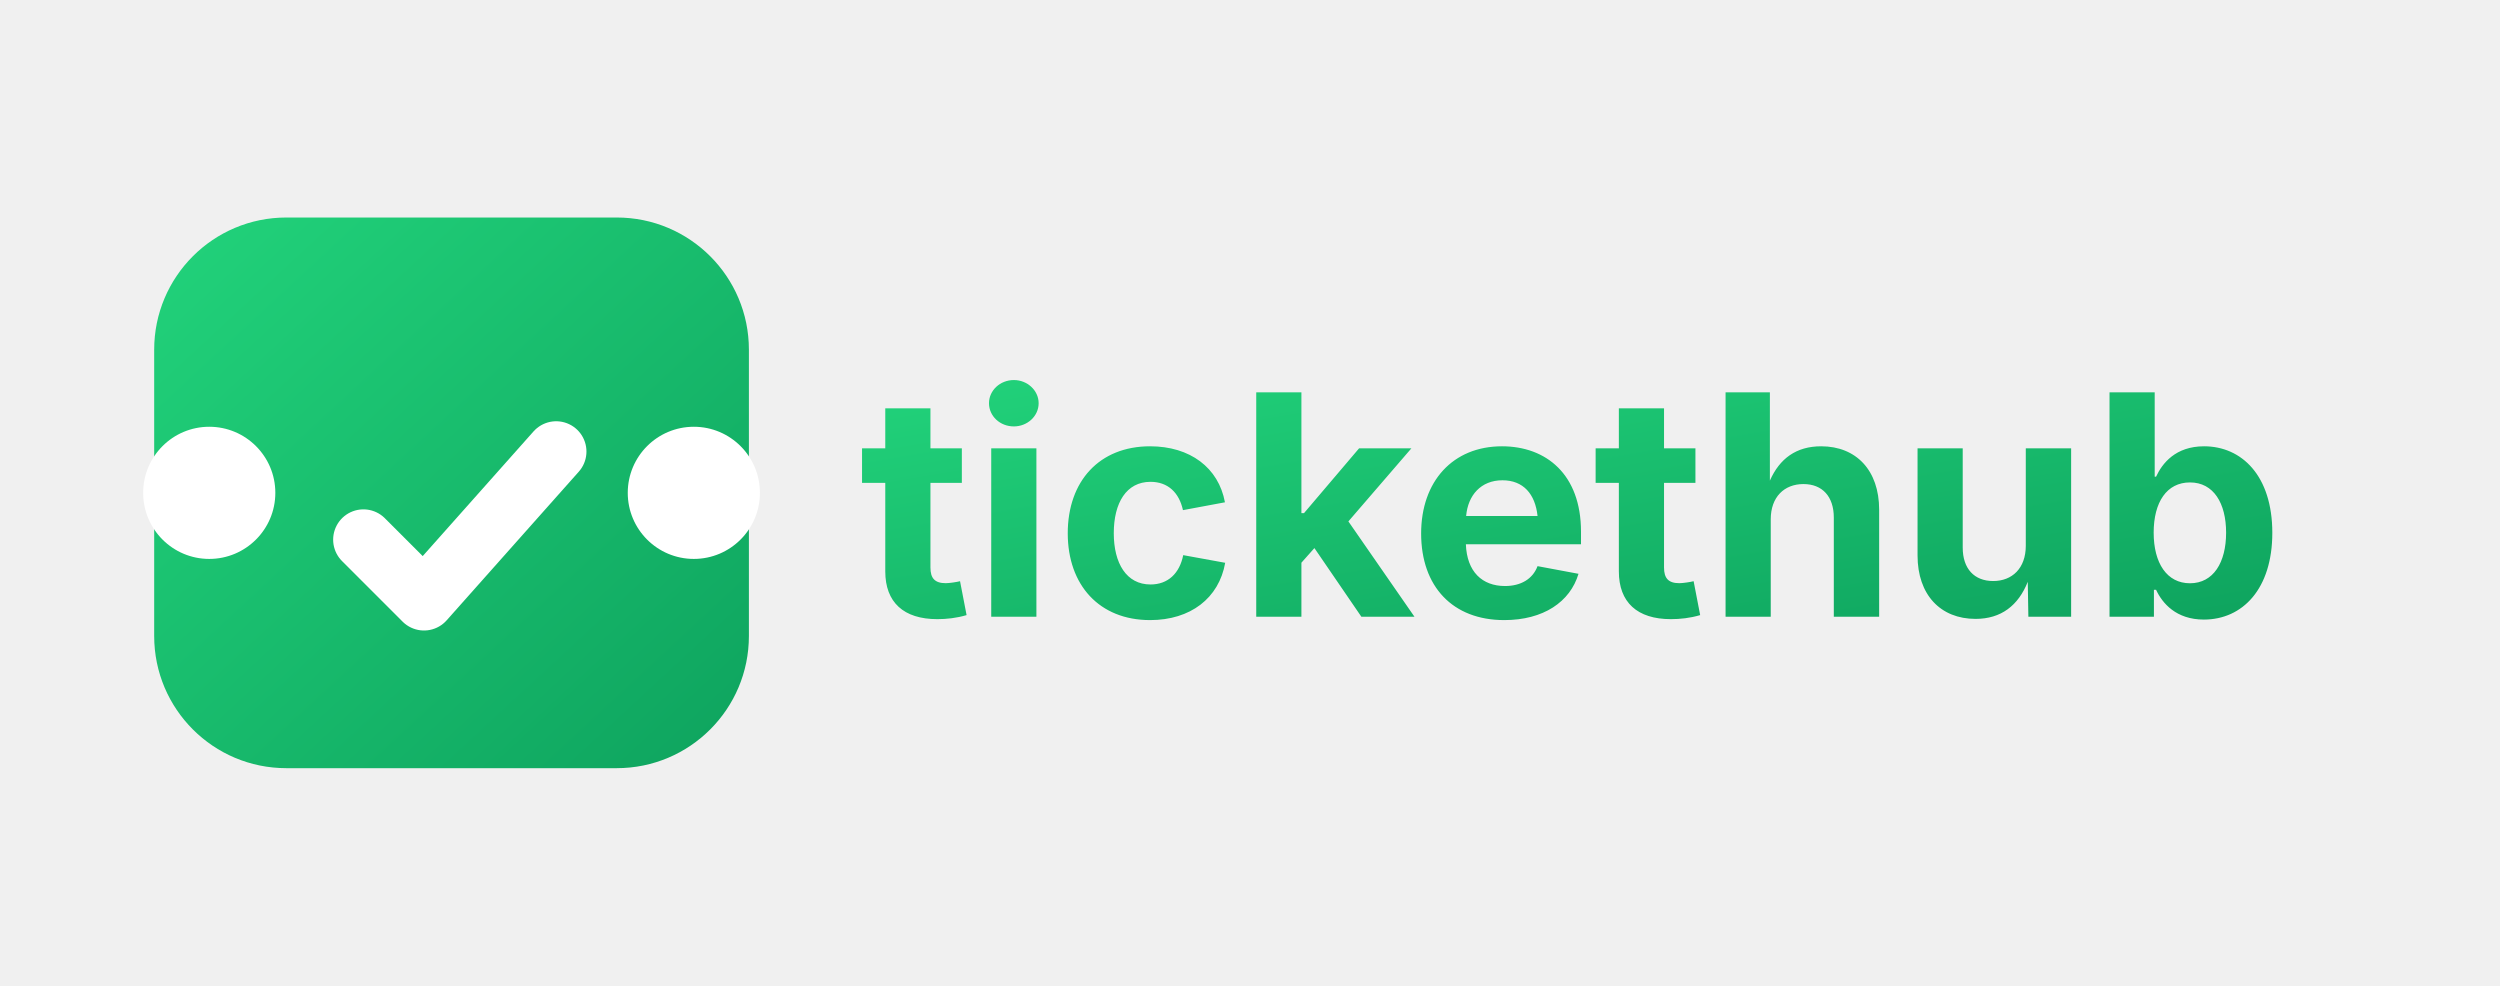
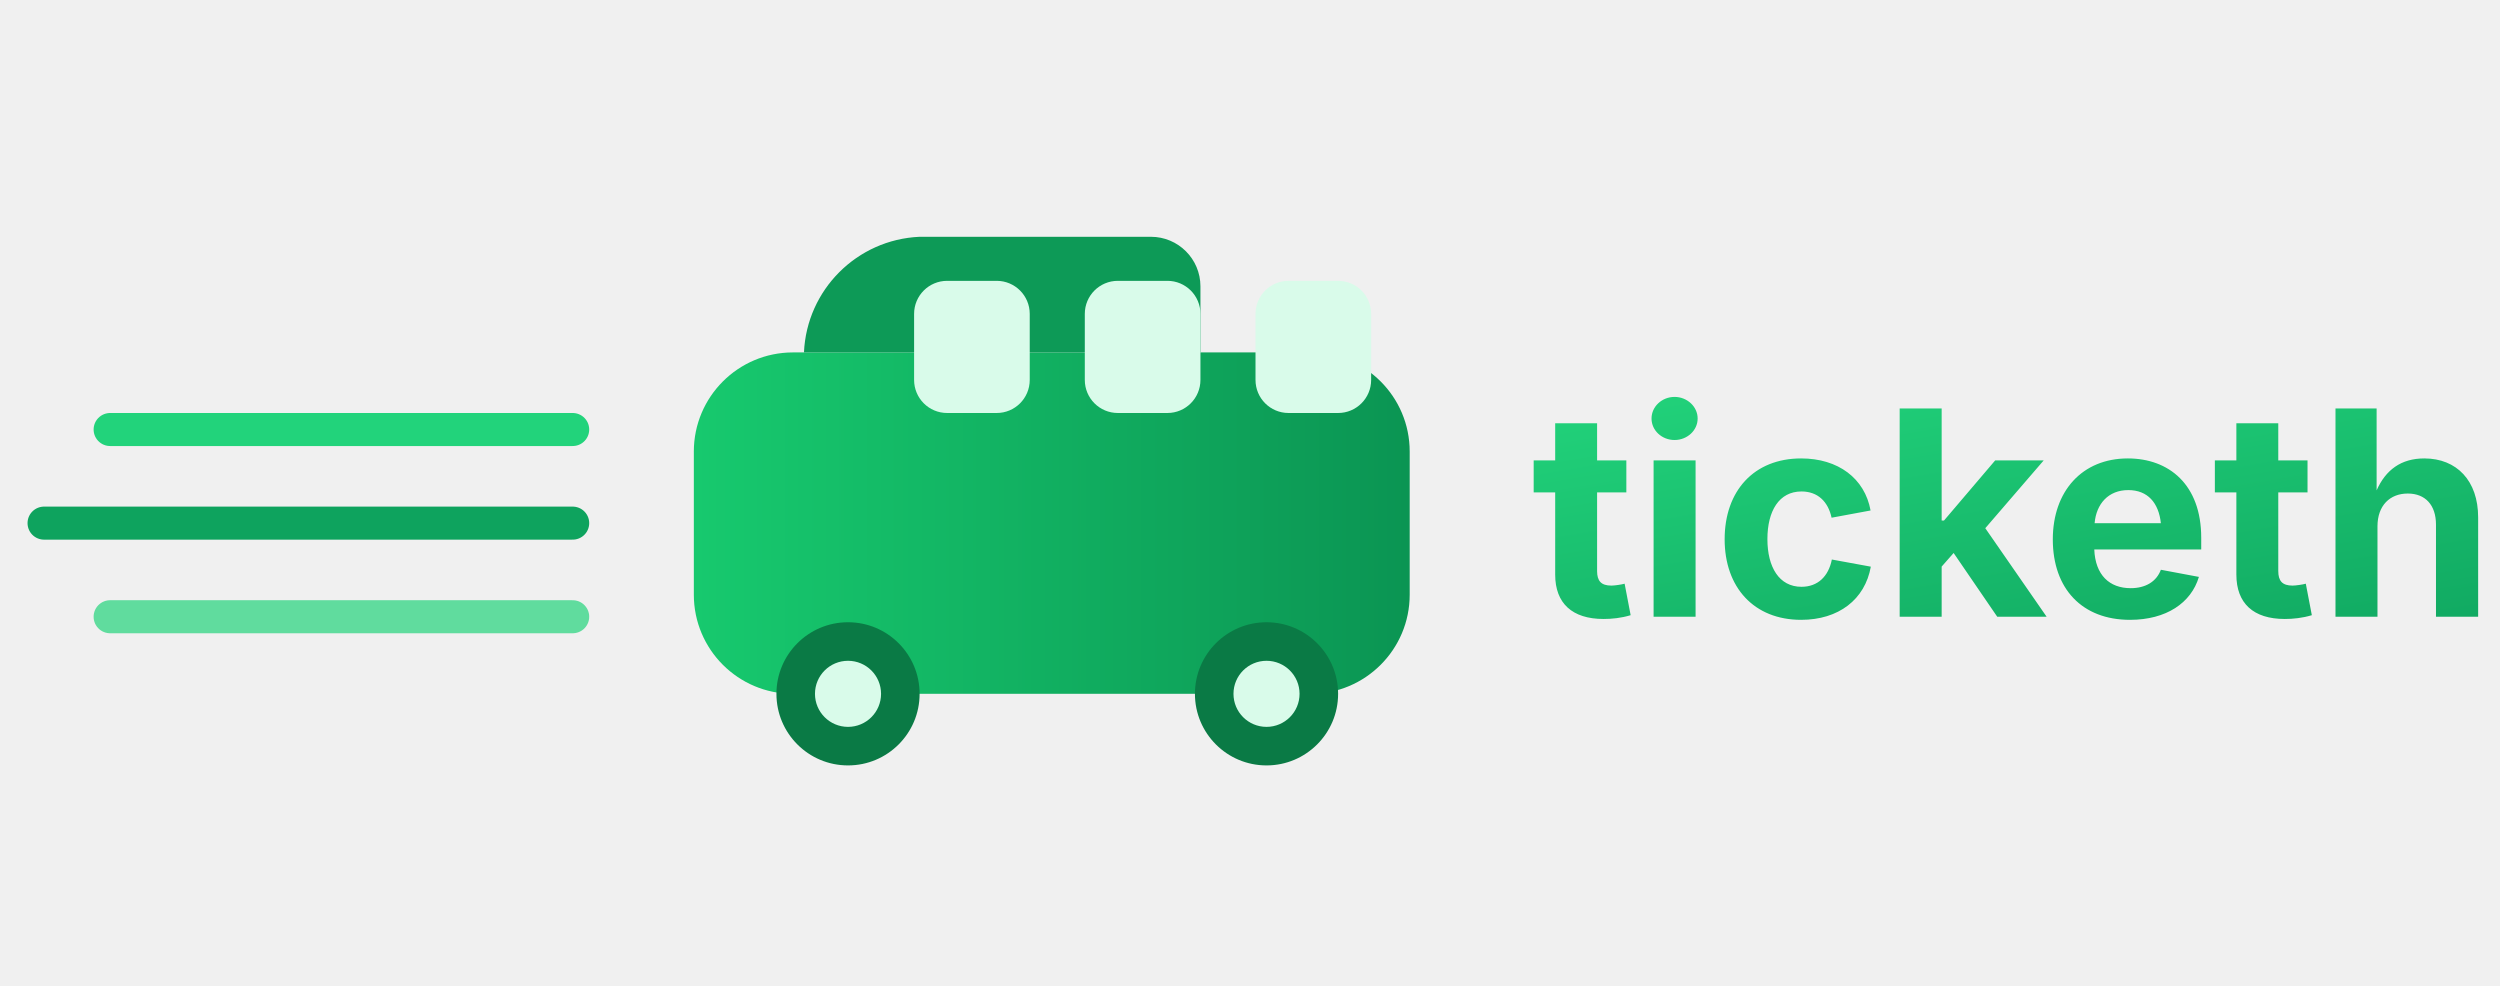
<svg xmlns="http://www.w3.org/2000/svg" viewBox="0 0 454 179">
  <defs>
    <linearGradient id="g" x1="0" y1="0" x2="1" y2="1">
      <stop offset="0" stop-color="#22d37b" />
      <stop offset="1" stop-color="#0ea35e" />
    </linearGradient>
+     <linearGradient id="body" x1="0" y1="0" x2="1" y2="0">
+       <stop offset="0" stop-color="#17c96e" />
+       <stop offset="1" stop-color="#0b9553" />
+     </linearGradient>
  </defs>
-   <rect x="28" y="39.5" width="108" height="100" rx="24" fill="url(#g)" />
-   <circle cx="38" cy="89.5" r="12" fill="#fff" />
-   <circle cx="126" cy="89.5" r="12" fill="#fff" />
-   <path d="M66 98l11 11 24-27" stroke="#fff" stroke-width="11" stroke-linecap="round" stroke-linejoin="round" fill="none" />
-   <text x="156" y="112" font-family="Inter, 'Segoe UI', Arial, sans-serif" font-size="56" font-weight="700" fill="url(#g)">tickethub</text>
+   <path d="M20 78h84" stroke="#22d37b" stroke-width="6" stroke-linecap="round" />
+   <path d="M8 95h96" stroke="#0ea35e" stroke-width="6" stroke-linecap="round" />
+   <path d="M20 112h84" stroke="#22d37b" stroke-width="6" stroke-linecap="round" opacity="0.7" />
+   <g>
+     <rect x="126" y="64" width="130" height="62" rx="18" fill="url(#body)" />
+     <path d="M146 64h72v-12a9 9 0 0 0-9-9h-42a22 22 0 0 0-21 21z" fill="#0d9a57" />
+     <rect x="166" y="51" width="21" height="24" rx="6" fill="#d9fbEA" />
+     <rect x="197" y="51" width="21" height="24" rx="6" fill="#d9fbEA" />
+     <rect x="228" y="51" width="21" height="24" rx="6" fill="#d9fbEA" />
+     <circle cx="154" cy="126" r="13" fill="#0a7a45" />
+     <circle cx="154" cy="126" r="6" fill="#d9fbEA" />
+     <circle cx="230" cy="126" r="13" fill="#0a7a45" />
+     <circle cx="230" cy="126" r="6" fill="#d9fbEA" />
+   </g>
+   <text x="278" y="112" font-family="Inter, 'Segoe UI', Arial, sans-serif" font-size="52" font-weight="700" fill="url(#g)">tickethub</text>
</svg>
